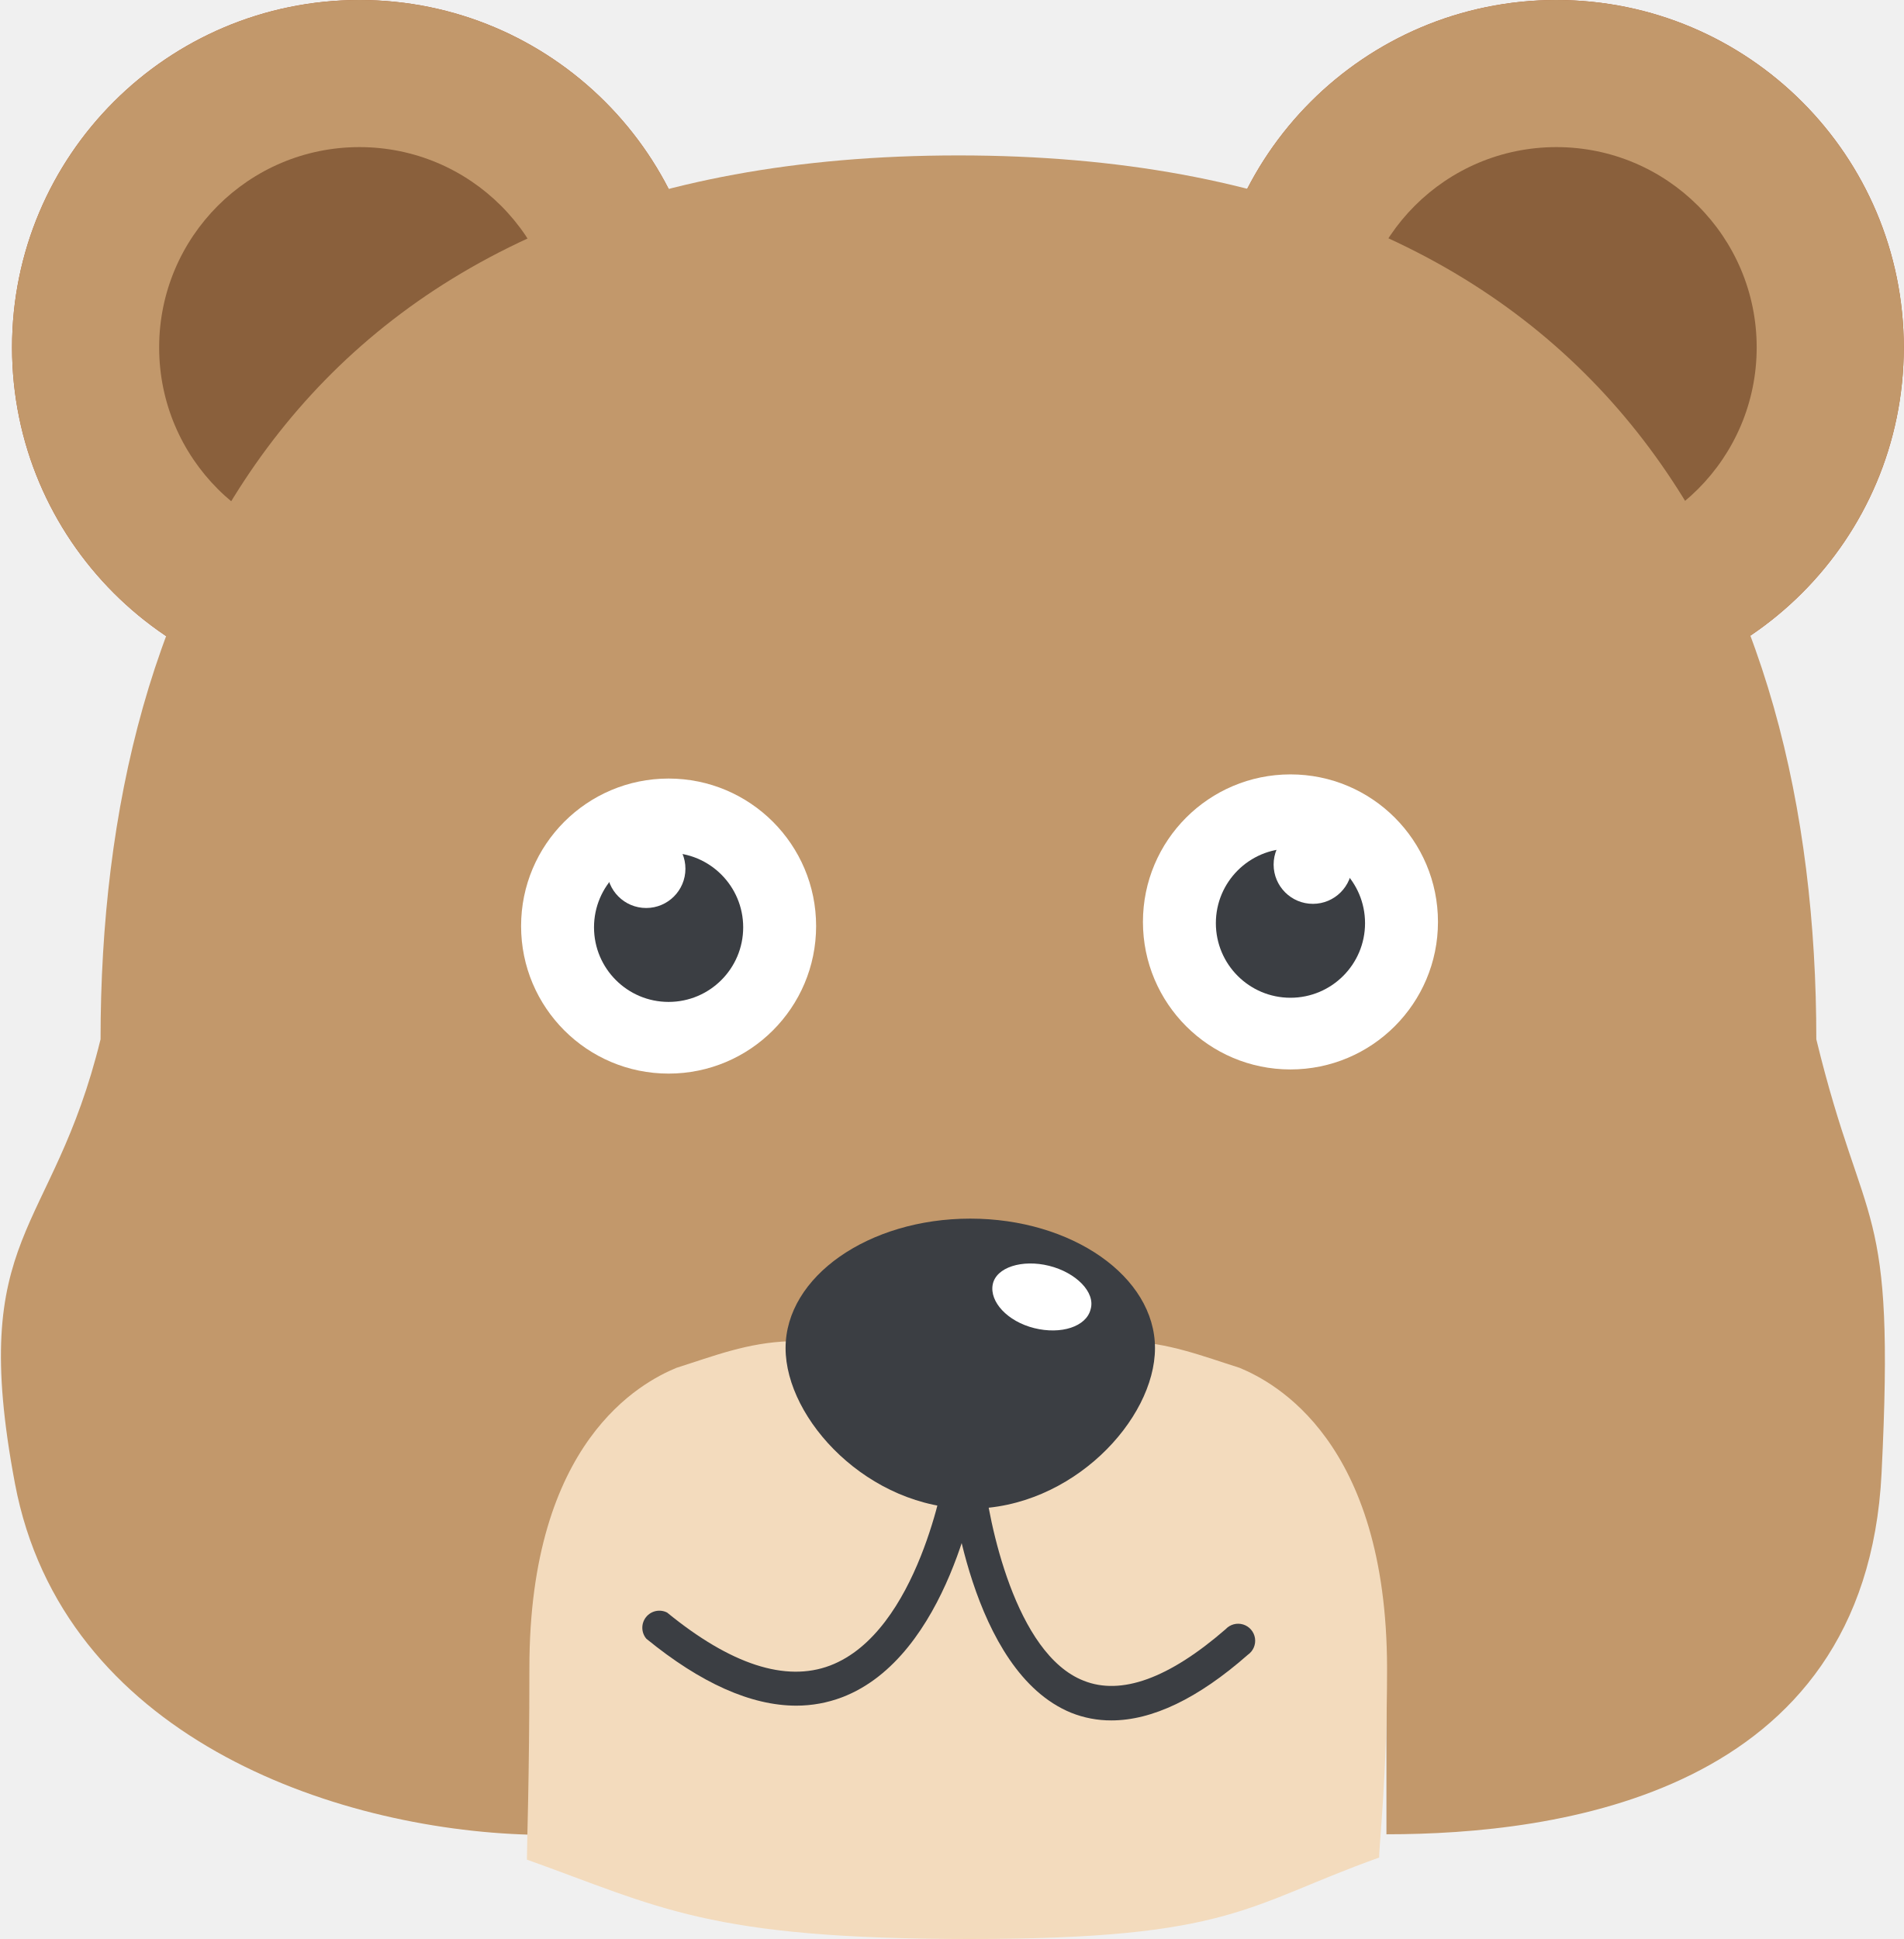
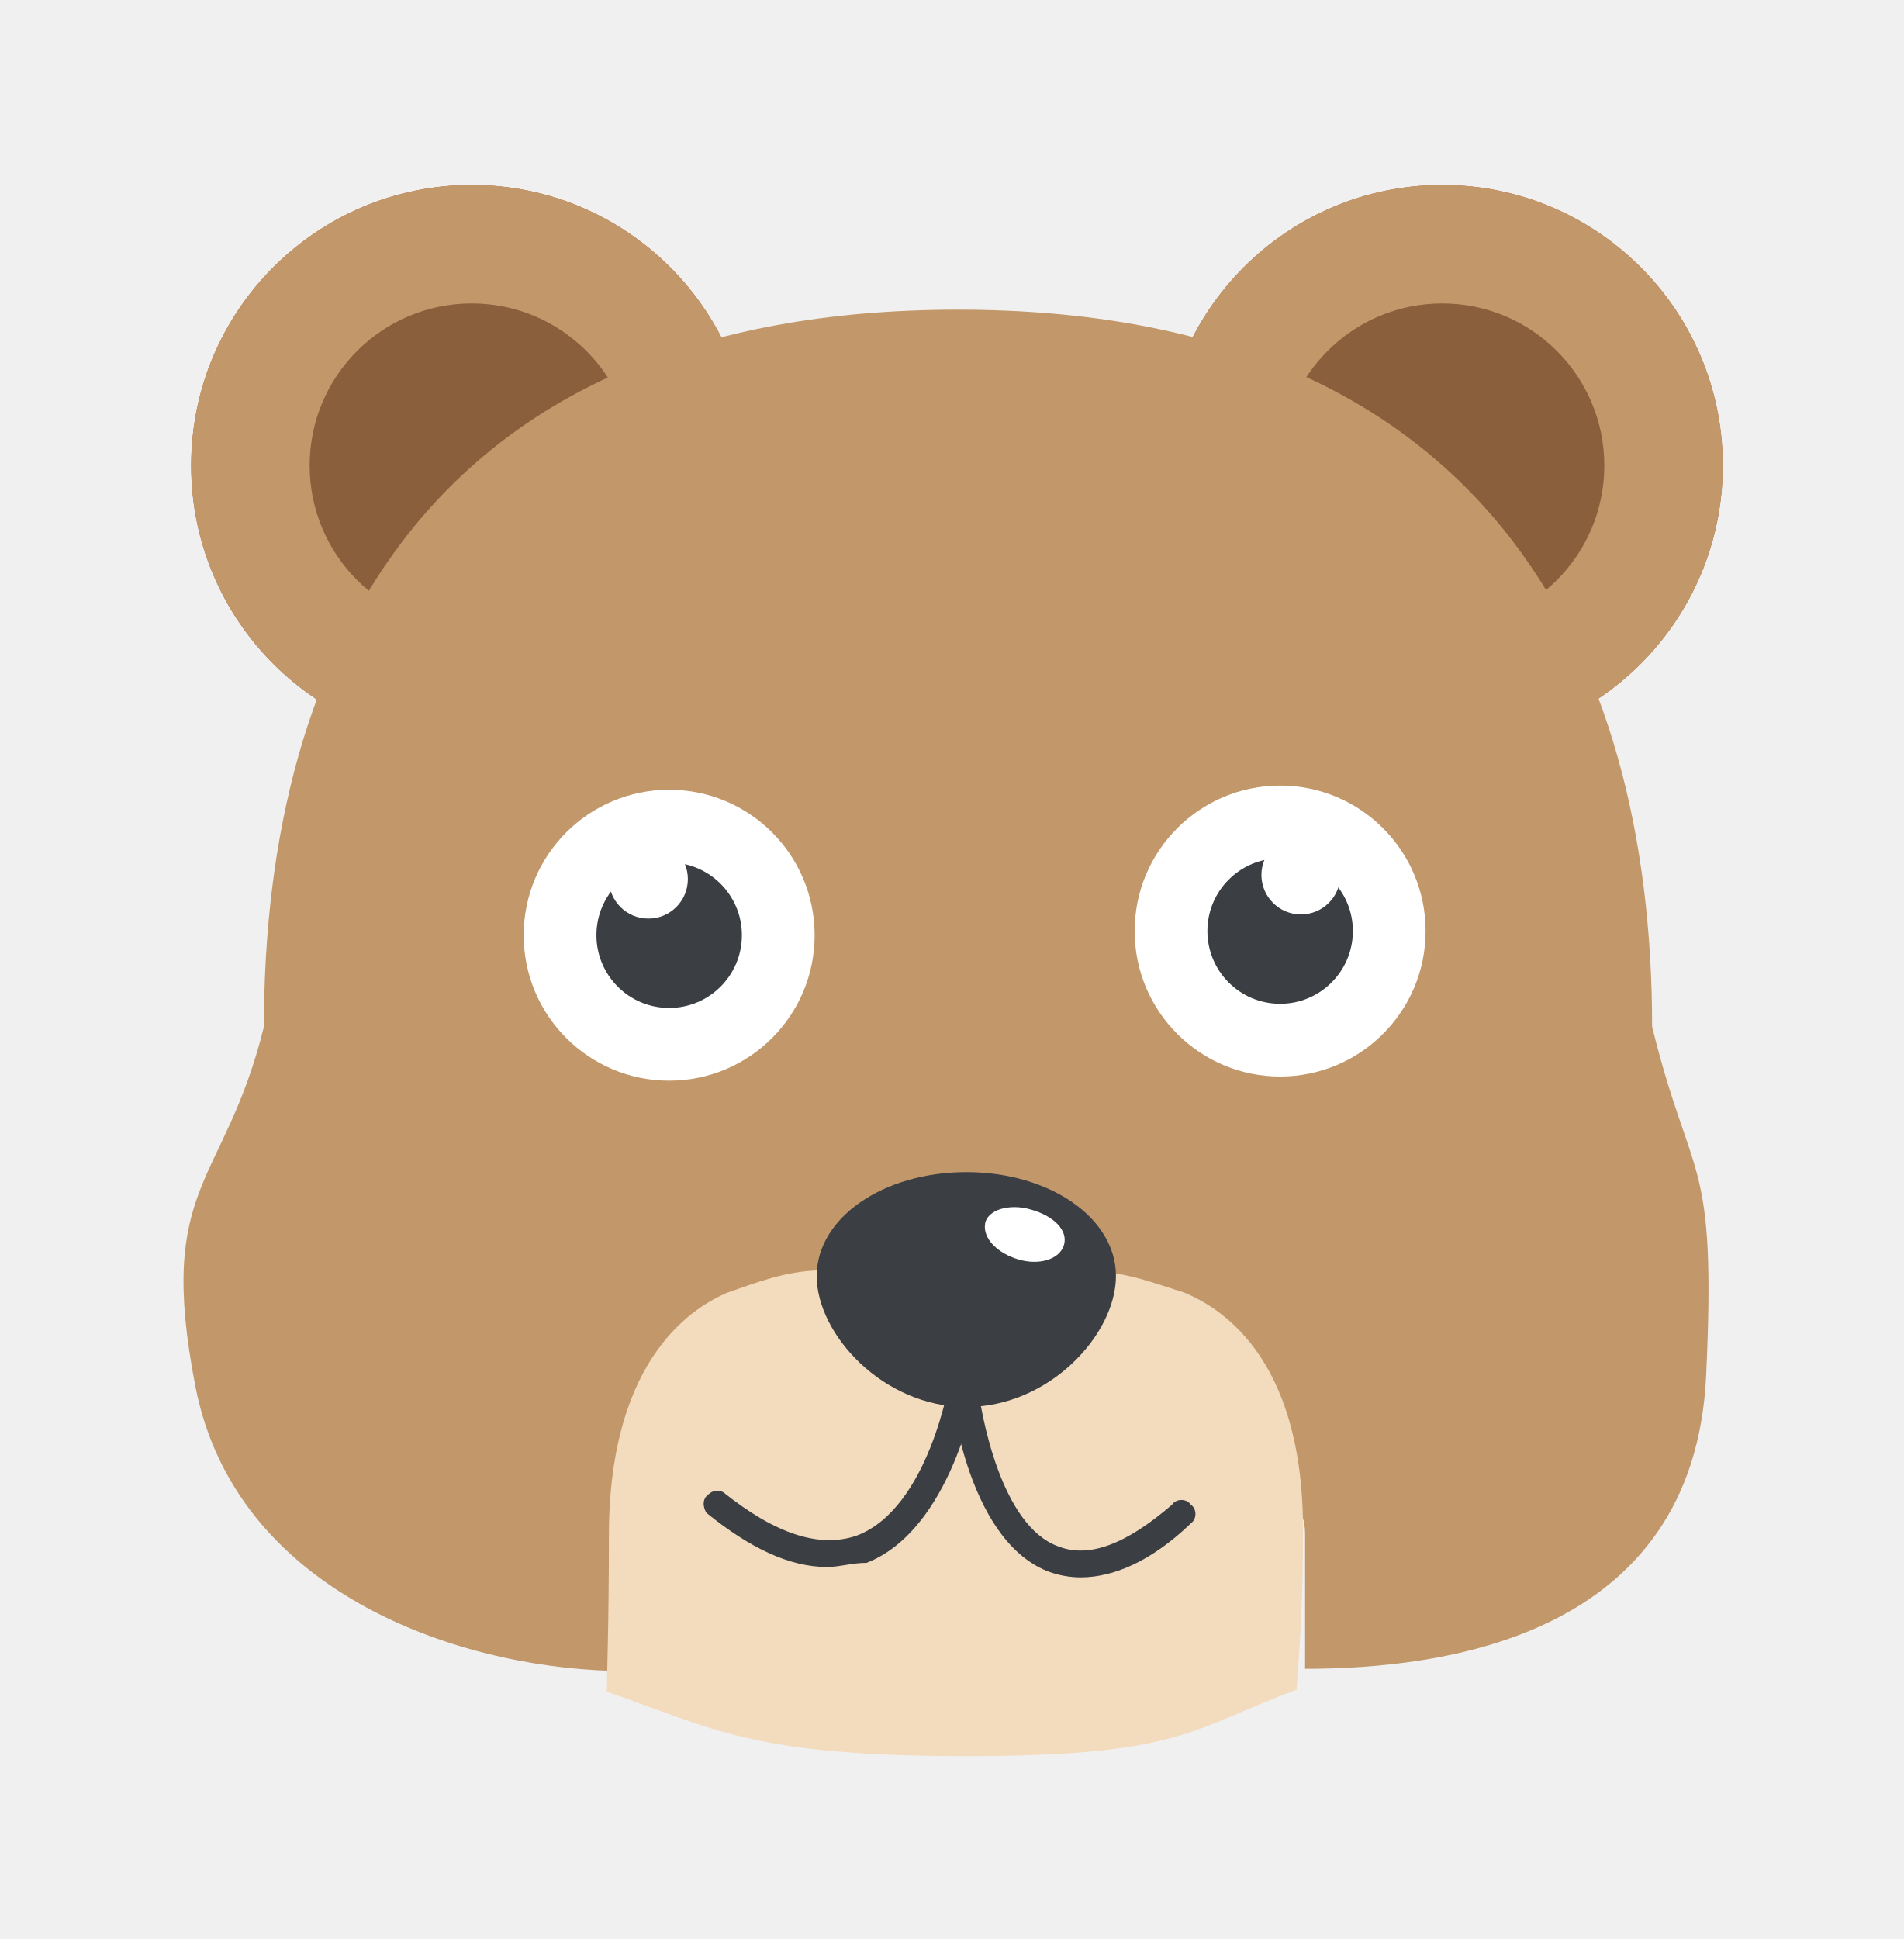
- <svg xmlns="http://www.w3.org/2000/svg" id="background" viewBox="0 0 91.63 93.32">
-   <defs>
-     <style>.cls-1{fill:#af5b2b;}.cls-2{fill:#4b190d;}.cls-3{fill:#c2986b;}.cls-4{fill:#8a603c;}.cls-5{fill:#f39e2b;}.cls-6{fill:#f6f3cf;}.cls-7{fill:#f3dbbd;}.cls-8{fill:#3b3e43;}.cls-9{fill:#fff;}</style>
-   </defs>
-   <circle class="cls-1" cx="74.91" cy="16.72" r="16.72" />
-   <circle class="cls-2" cx="74.91" cy="16.72" r="9.64" />
-   <circle class="cls-3" cx="74.91" cy="16.72" r="16.72" />
-   <circle class="cls-4" cx="74.91" cy="16.72" r="9.64" />
-   <path class="cls-5" d="M1217.44,1004.49v59.23h0l0,8.45v2h0l0,13.69" transform="translate(-1171.26 -996.98)" />
-   <line class="cls-6" x1="46.17" y1="92.46" x2="46.23" y2="66.75" />
-   <path class="cls-2" d="M1217.44,1010.67h0Z" transform="translate(-1171.26 -996.98)" />
-   <path class="cls-2" d="M1217.4,1010.67h0Z" transform="translate(-1171.26 -996.98)" />
-   <circle class="cls-1" cx="17.3" cy="16.72" r="16.72" />
-   <circle class="cls-2" cx="17.3" cy="16.72" r="9.64" />
-   <circle class="cls-3" cx="17.3" cy="16.72" r="16.72" />
-   <circle class="cls-4" cx="17.3" cy="16.72" r="9.64" />
-   <path class="cls-5" d="M1217.29,1004.49v59.23h0l0,8.45v2h0l0,13.69" transform="translate(-1171.26 -996.98)" />
-   <path class="cls-3" d="M1258.68,1047c0-22.17-10-42.54-41.29-42.54l0,0.47v-0.47c-31.34,0-41.29,20.37-41.29,42.54-2.33,9.51-6.41,9.24-4.12,21.38s15.3,16.64,24.79,16.9v-8c0-6,9.74-1.86,10.4-3.3,6.88,2.72,3.13-1.1,4.5,1.78a11.71,11.71,0,0,1,5.71-1.53V1074l0,0.21a11.71,11.71,0,0,1,5.71,1.53c1.37-2.88-5.65,3.62,1.24.9,0.66,1.45,13.66-5.4,13.66.62v8c8.14,0,23.06-1.87,23.83-17.37C1262.49,1054.47,1261,1056.53,1258.68,1047Z" transform="translate(-1171.26 -996.98)" />
-   <line class="cls-6" x1="46.04" y1="92.46" x2="45.98" y2="66.75" />
-   <path class="cls-2" d="M1217.28,1010.67h0Z" transform="translate(-1171.26 -996.98)" />
-   <path class="cls-2" d="M1217.32,1010.67h0Z" transform="translate(-1171.26 -996.98)" />
-   <path class="cls-7" d="M1230.92,1062.81c-3.61-1.14-6.45-2.58-13.55.92-7.11-3.5-9.94-2.06-13.55-.92-1.69.7-7.08,3.53-7.08,14.44,0,5.3-.12,8.52-0.12,9.23,6.38,2.28,8.7,3.82,21.33,3.82s13.31-1.64,19.69-3.92c0-.71.38-3.83,0.38-9.13C1238,1066.34,1232.61,1063.51,1230.92,1062.81Z" transform="translate(-1171.26 -996.98)" />
-   <path class="cls-8" d="M1226.85,1061.86c0,3.44-4,7.73-8.89,7.73s-8.89-4.29-8.89-7.73,4-6.23,8.89-6.23S1226.85,1058.42,1226.85,1061.86Z" transform="translate(-1171.26 -996.98)" />
-   <path class="cls-8" d="M1209.59,1079.07c-2.18,0-4.6-1.08-7.22-3.22a0.82,0.82,0,0,1,1-1.26c3.06,2.5,5.7,3.36,7.84,2.55,4.26-1.62,5.52-9.25,5.53-9.32a0.82,0.82,0,0,1,1.61.26c-0.05.35-1.43,8.64-6.57,10.59A6.21,6.21,0,0,1,1209.59,1079.07Z" transform="translate(-1171.26 -996.98)" />
-   <path class="cls-8" d="M1224.75,1079.78a5.15,5.15,0,0,1-1.94-.37c-4.88-2-5.8-11-5.83-11.39a0.82,0.82,0,1,1,1.62-.15c0.23,2.35,1.53,8.72,4.82,10,1.8,0.72,4.1-.11,6.83-2.48a0.82,0.82,0,1,1,1.07,1.23C1228.91,1078.74,1226.71,1079.78,1224.75,1079.78Z" transform="translate(-1171.26 -996.98)" />
-   <path class="cls-9" d="M1223.75,1060c-0.21.83-1.42,1.22-2.71,0.9s-2.16-1.27-2-2.1,1.42-1.22,2.71-.9S1224,1059.17,1223.75,1060Z" transform="translate(-1171.26 -996.98)" />
-   <circle class="cls-9" cx="32.18" cy="44.57" r="7.1" />
-   <circle class="cls-8" cx="32.18" cy="44.63" r="3.59" />
-   <circle class="cls-9" cx="31.1" cy="41.81" r="1.89" />
-   <circle class="cls-9" cx="62.11" cy="44.37" r="7.1" />
-   <circle class="cls-8" cx="62.11" cy="44.43" r="3.59" />
-   <circle class="cls-9" cx="63.19" cy="41.61" r="1.89" />
+ <svg xmlns="http://www.w3.org/2000/svg" version="1.1" id="background" x="0px" y="0px" viewBox="0 0 91.6 93.3" style="enable-background:new 0 0 91.6 93.3;" xml:space="preserve">
+   <style type="text/css">
+ 	.st0{fill:#AF5B2B;}
+ 	.st1{fill:#4B190D;}
+ 	.st2{fill:#C2986B;}
+ 	.st3{fill:#8A603C;}
+ 	.st4{fill:#F39E2B;}
+ 	.st5{fill:none;}
+ 	.st6{fill:#F3DBBD;}
+ 	.st7{fill:#3B3E43;}
+ 	.st8{fill:#FFFFFF;}
+ </style>
+   <circle class="st0" cx="69.4" cy="22.4" r="13.5" />
+   <circle class="st1" cx="69.4" cy="22.4" r="7.8" />
+   <circle class="st2" cx="69.4" cy="22.4" r="13.5" />
+   <circle class="st3" cx="69.4" cy="22.4" r="7.8" />
+   <path class="st4" d="M46.1,14.9v48l0,0v6.8v1.6l0,0v11.1" />
+   <line class="st5" x1="46.1" y1="83.8" x2="46.2" y2="62.9" />
+   <path class="st1" d="M46.1,20L46.1,20z" />
+   <path class="st1" d="M46.1,20L46.1,20z" />
+   <circle class="st0" cx="22.7" cy="22.4" r="13.5" />
+   <circle class="st1" cx="22.7" cy="22.4" r="7.8" />
+   <circle class="st2" cx="22.7" cy="22.4" r="13.5" />
+   <circle class="st3" cx="22.7" cy="22.4" r="7.8" />
+   <path class="st4" d="M46,14.9v48l0,0v6.8v1.6l0,0v11.1" />
+   <path class="st2" d="M79.5,49.4c0-18-8.1-34.5-33.4-34.5v0.4v-0.4c-25.4,0-33.4,16.5-33.4,34.5c-1.9,7.7-5.2,7.5-3.3,17.3  s12.4,13.5,20.1,13.7v-6.5c0-4.9,7.9-1.5,8.4-2.7c5.6,2.2,2.5-0.9,3.6,1.4c1.4-0.8,3-1.2,4.6-1.2v-0.2v0.2c1.6,0,3.2,0.4,4.6,1.2  c1.1-2.3-4.6,2.9,1,0.7c0.5,1.2,11.1-4.4,11.1,0.5v6.5c6.6,0,18.7-1.5,19.3-14.1C82.6,55.4,81.4,57.1,79.5,49.4z" />
+   <line class="st5" x1="46" y1="83.8" x2="46" y2="62.9" />
+   <path class="st1" d="M46,20L46,20z" />
+   <path class="st1" d="M46,20L46,20z" />
+   <path class="st6" d="M57,62.2c-2.9-0.9-5.2-2.1-11,0.7c-5.8-2.8-8.1-1.7-11-0.7c-1.4,0.6-5.7,2.9-5.7,11.7c0,4.3-0.1,6.9-0.1,7.5  c5.2,1.8,7,3.1,17.3,3.1s10.8-1.3,15.9-3.2c0-0.6,0.3-3.1,0.3-7.4C62.8,65,58.4,62.8,57,62.2z" />
+   <path class="st7" d="M53.7,61.4c0,2.8-3.2,6.3-7.2,6.3s-7.2-3.5-7.2-6.3c0-2.8,3.2-5,7.2-5S53.7,58.6,53.7,61.4z" />
+   <path class="st7" d="M39.8,75.4c-1.8,0-3.7-0.9-5.8-2.6c-0.2-0.3-0.2-0.7,0.1-0.9c0.2-0.2,0.5-0.2,0.7-0.1c2.5,2,4.6,2.7,6.4,2.1  c3.5-1.3,4.5-7.5,4.5-7.5c0.1-0.4,0.5-0.6,0.8-0.5c0.3,0.1,0.5,0.4,0.5,0.7c0,0.3-1.2,7-5.3,8.6C41,75.2,40.4,75.4,39.8,75.4z" />
+   <path class="st7" d="M52,75.9c-0.5,0-1.1-0.1-1.6-0.3c-4-1.6-4.7-8.9-4.7-9.2c-0.1-0.4,0.1-0.7,0.5-0.8s0.7,0.1,0.8,0.5  c0,0.1,0,0.1,0,0.2c0.2,1.9,1.2,7.1,3.9,8.1c1.5,0.6,3.3-0.1,5.5-2c0.2-0.3,0.7-0.3,0.9,0c0.3,0.2,0.3,0.7,0,0.9  c0,0-0.1,0.1-0.1,0.1C55.4,75.1,53.6,75.9,52,75.9z" />
+   <path class="st8" d="M51.2,59.9c-0.2,0.7-1.2,1-2.2,0.7c-1-0.3-1.7-1-1.6-1.7s1.2-1,2.2-0.7C50.7,58.5,51.4,59.2,51.2,59.9z" />
+   <circle class="st8" cx="32.2" cy="45" r="7" />
+   <circle class="st7" cx="32.2" cy="45" r="3.5" />
+   <circle class="st8" cx="31.2" cy="42.3" r="1.9" />
+   <circle class="st8" cx="61.6" cy="44.8" r="7" />
+   <circle class="st7" cx="61.6" cy="44.8" r="3.5" />
+   <circle class="st8" cx="62.6" cy="42.1" r="1.9" />
</svg>
